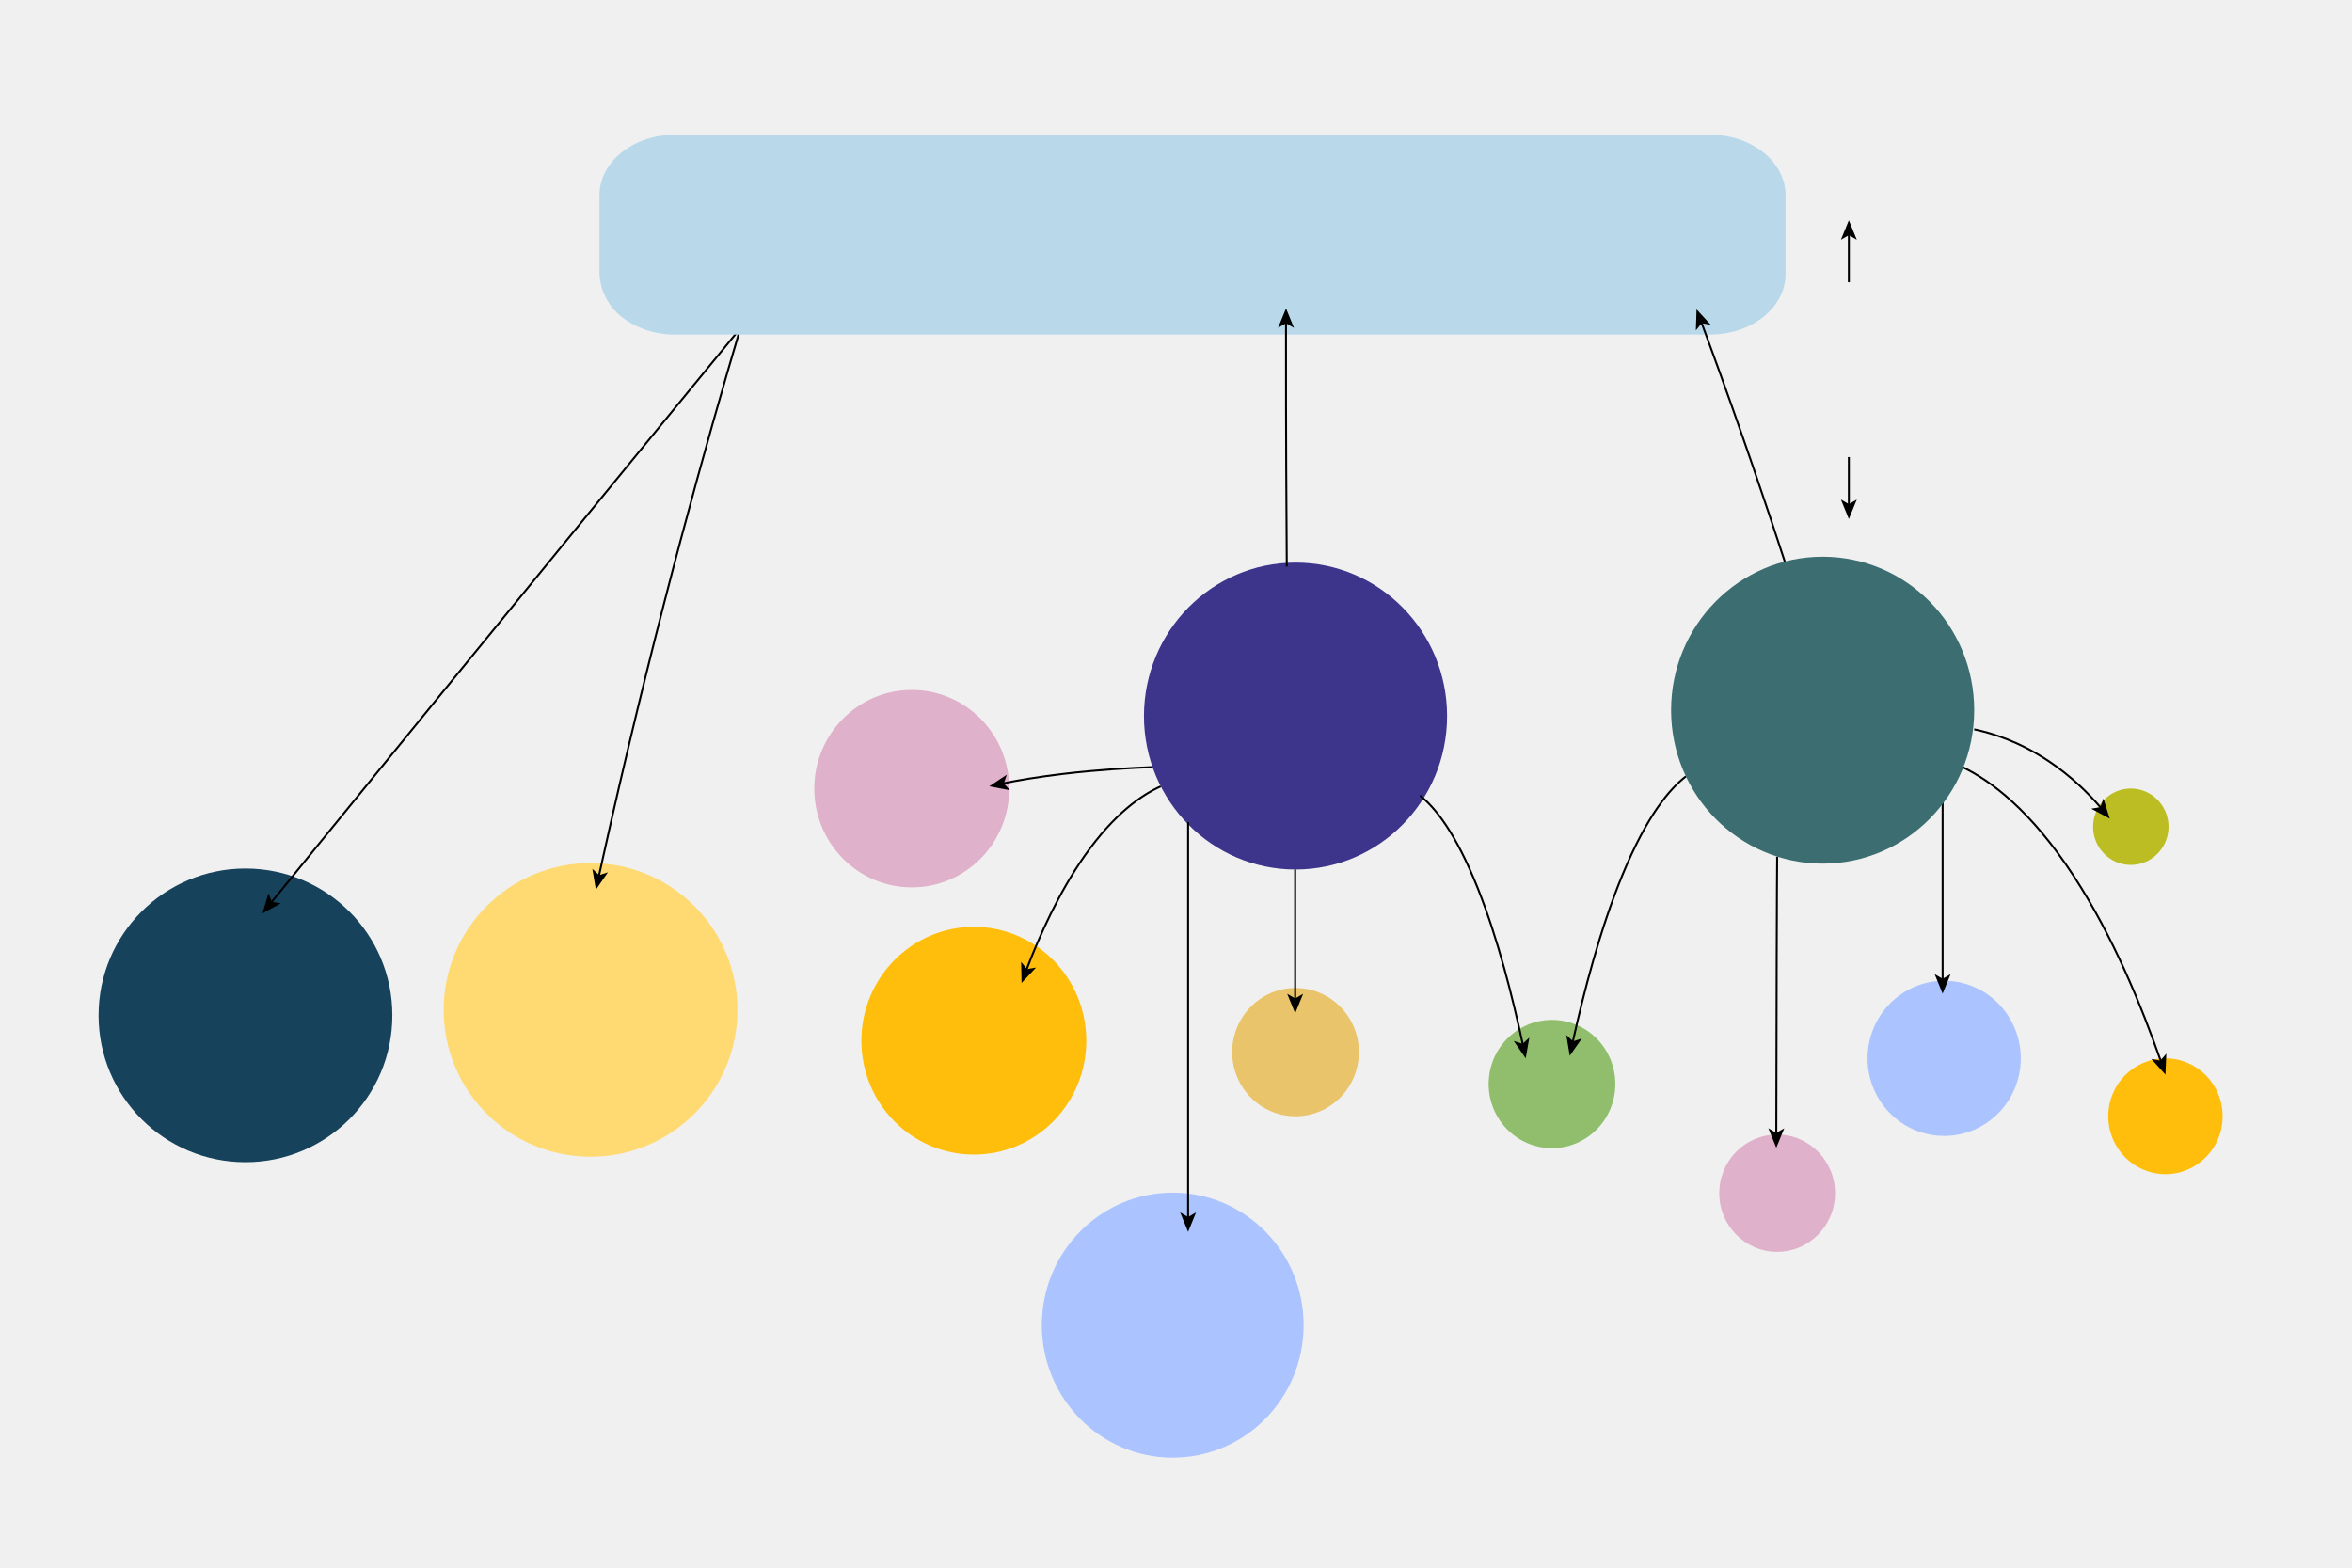
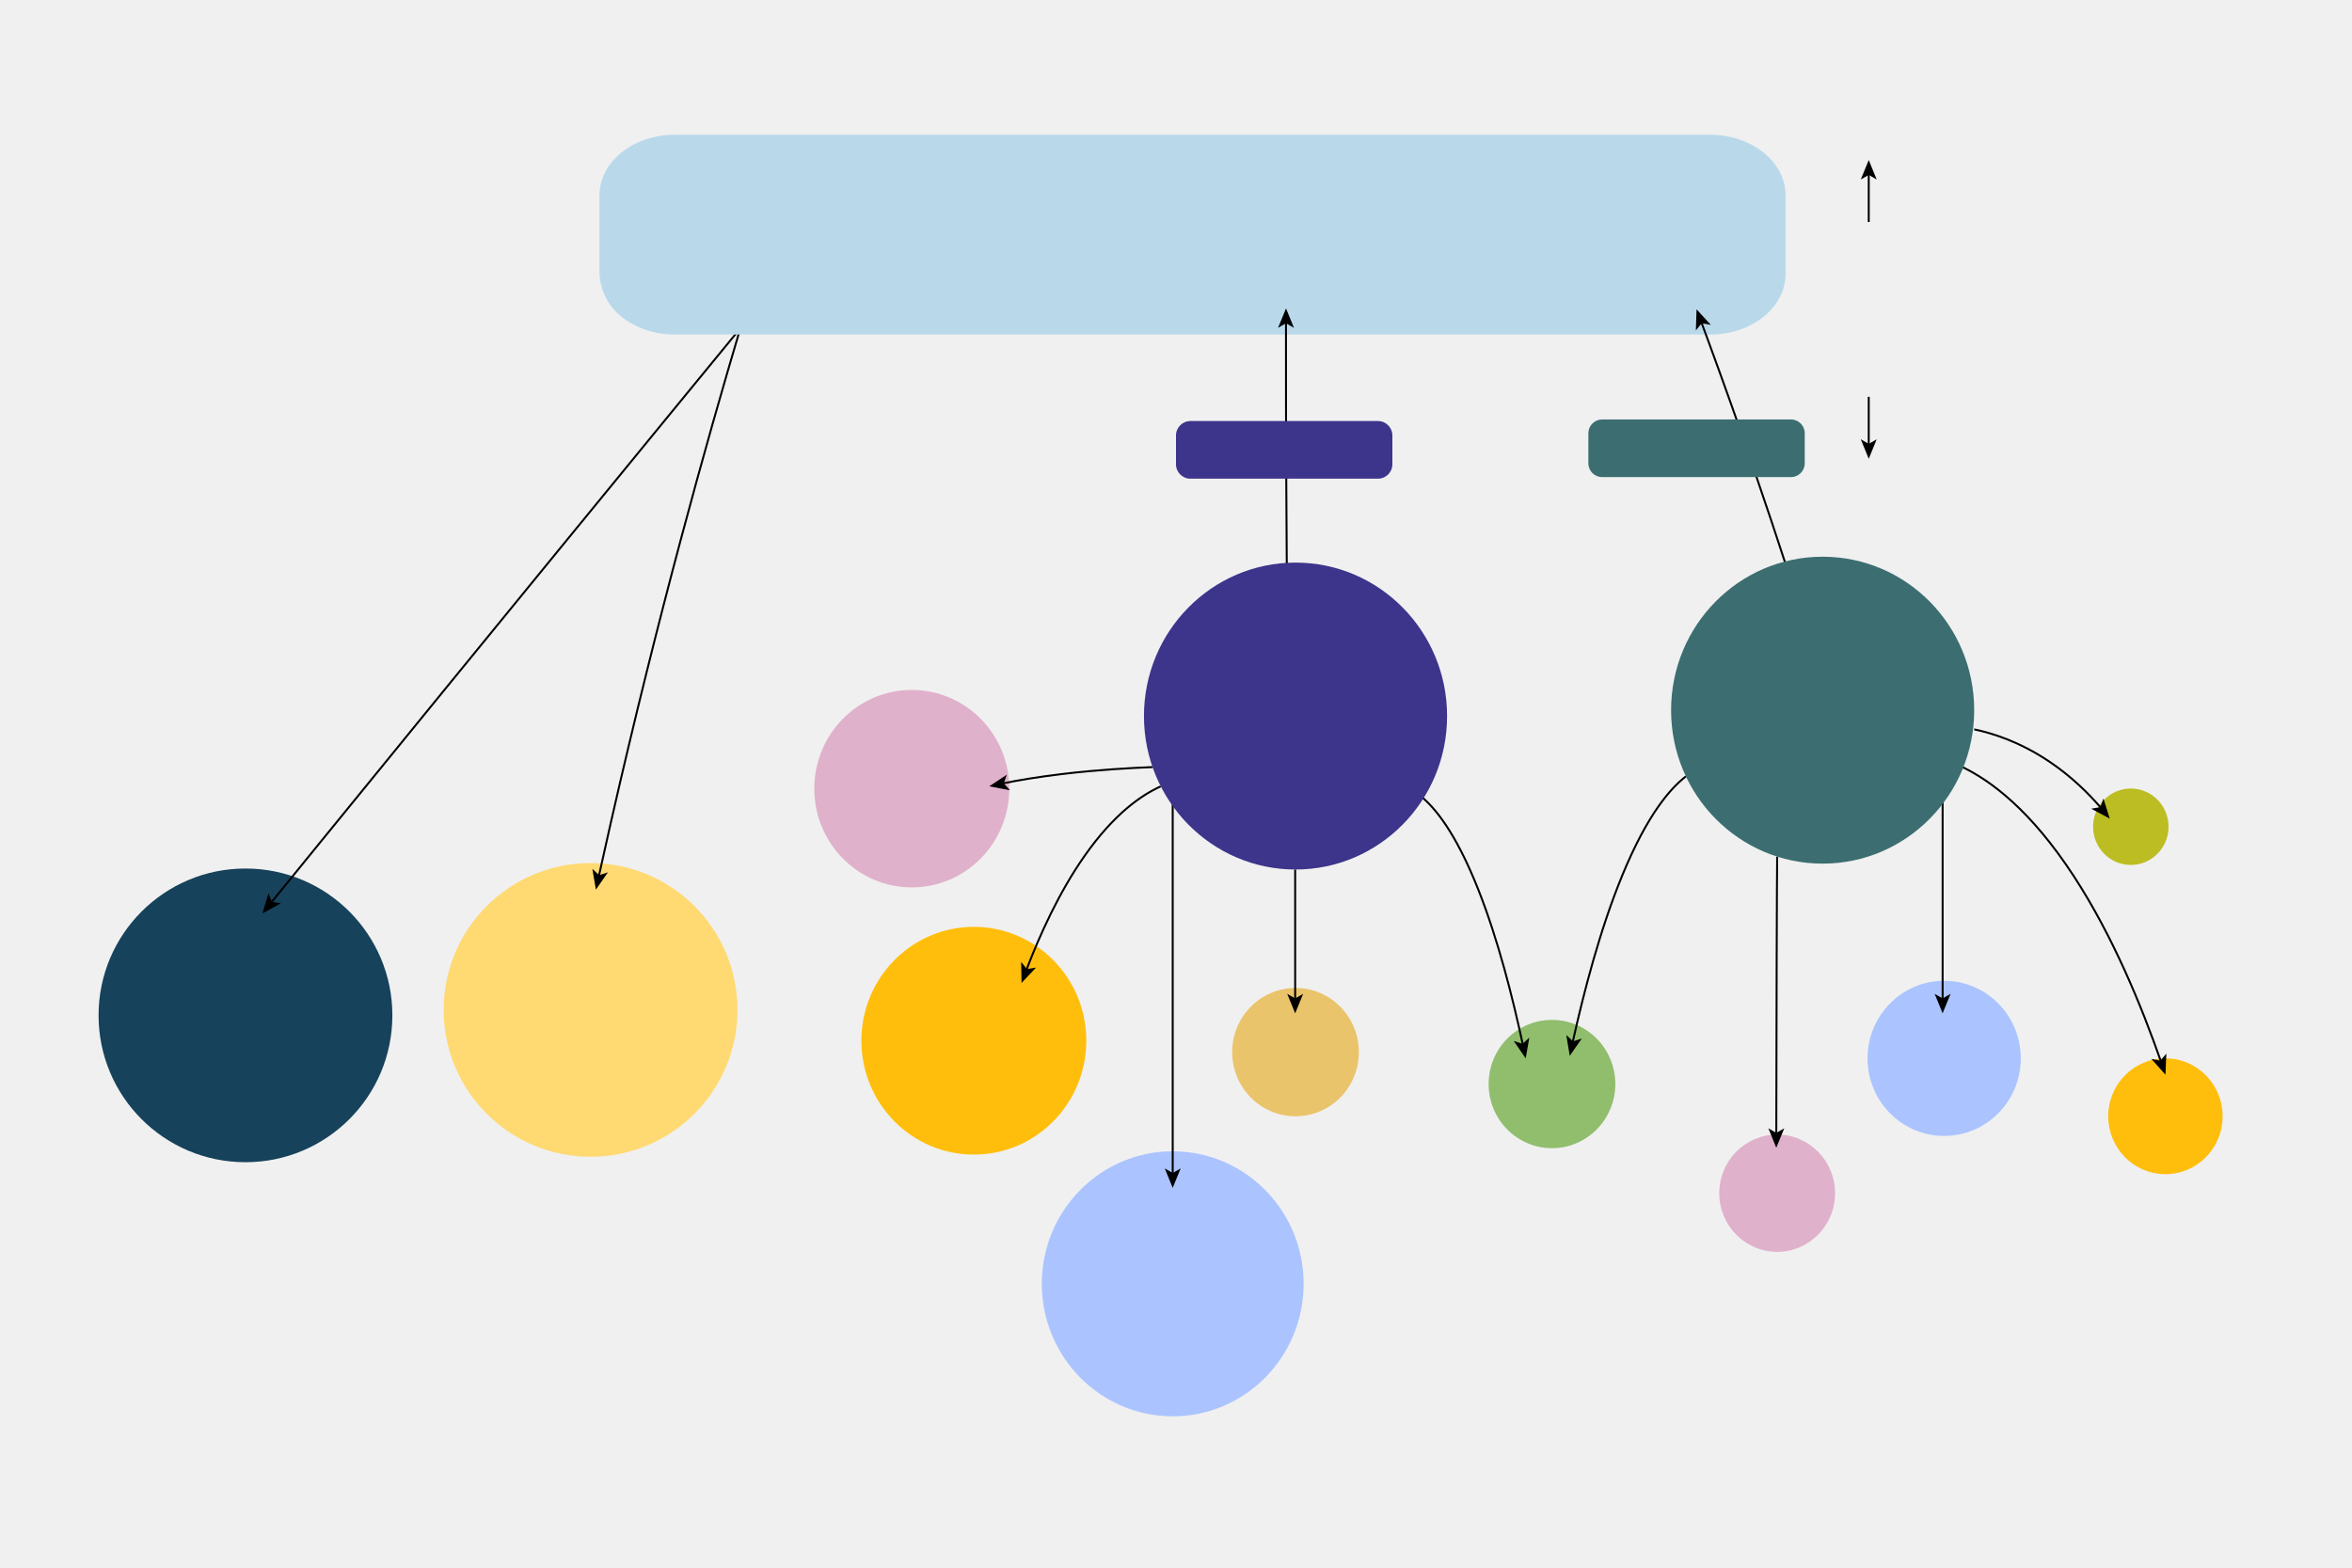
<svg xmlns="http://www.w3.org/2000/svg" id="g-ascri-Artboard_1-group2024-img" baseProfile="tiny" version="1.2" viewBox="0 0 1200 800">
  <g id="Caterpillar_Inc.">
    <path id="p_717.3456713788878" d="M125.24,593.083c-41.386.007-74.942-33.538-74.949-74.924-.007-41.386,33.538-74.942,74.924-74.949h.025c41.386-.007,74.942,33.538,74.949,74.924.007,41.386-33.538,74.942-74.924,74.949h-.025Z" fill="#16425b" />
  </g>
  <g id="Caterpillar_Inc.1" data-name="Caterpillar_Inc.">
    <path id="p_717.34567137888781" data-name="p_717.3456713788878" d="M301.307,590.298c-41.386.007-74.942-33.538-74.949-74.924-.007-41.386,33.538-74.942,74.924-74.949h.025c41.386-.007,74.942,33.538,74.949,74.924.007,41.386-33.538,74.942-74.924,74.949h-.025Z" fill="#ffd972" />
  </g>
  <g>
    <path d="M378.499,166.577c-50.909,62.045-126.177,153.968-215.37,263.573-8.494,10.439-16.759,20.6-24.787,30.474" fill="none" stroke="#000" stroke-miterlimit="10" />
    <polygon points="133.889 466.103 137.012 455.819 138.677 460.216 143.32 460.949 133.889 466.103" />
  </g>
  <g>
    <path d="M377.864,167.074c-17.562,59.022-42.09,146.736-66.117,252.269-2.159,9.484-4.229,18.736-6.212,27.749" fill="none" stroke="#000" stroke-miterlimit="10" />
    <polygon points="304.024 453.988 302.221 443.393 305.675 446.582 310.156 445.162 304.024 453.988" />
  </g>
  <path d="M872.562,170.723H344.28c-3.039.018-7.626-.258-13.047-1.826-.198-.057-.805-.234-1.524-.471,0,0-7.094-2.305-12.606-6.752-10.138-8.18-11.109-18.868-11.257-21.848v-40.165c0-17.064,17.207-30.898,38.433-30.898h528.283c21.226,0,38.433,13.833,38.433,30.898v40.165c0,17.064-17.207,30.898-38.433,30.898Z" fill="#b9d9eb" />
-   <g id="indirect">
-     <g id="Columbia_University_Trust_U_x2F_W_E_Reussner__x28_2023_x29_">
-       <path id="p_687.1397858804936" d="M660.98,443.717c-42.701.005-77.321-35.052-77.325-78.301-.005-43.249,34.608-78.313,77.309-78.318h.016c42.701-.005,77.321,35.052,77.325,78.301.005,43.249-34.608,78.313-77.309,78.318h-.016Z" fill="#3d348b" />
-     </g>
-     <g id="microsoft">
-       <path id="p_949.2711291565297" d="M598.324,743.862c-36.877.008-66.778-30.264-66.786-67.614-.008-37.35,29.88-67.635,66.757-67.643h.029c36.877-.008,66.778,30.264,66.786,67.614.008,37.35-29.88,67.635-66.757,67.643h-.029Z" fill="#abc4ff" />
-     </g>
-     <g id="Alphabet">
-       <path id="p_613.5263539744518" d="M496.857,589.197c-31.687,0-57.374-26.017-57.374-58.11s25.687-58.11,57.374-58.11,57.374,26.017,57.374,58.11-25.687,58.11-57.374,58.11Z" fill="#ffbe0b" />
-     </g>
-     <g id="Amazon">
-       <path id="p_436.09559722526285" d="M465.193,452.842c-27.473,0-49.744-22.557-49.744-50.382s22.271-50.382,49.744-50.382,49.744,22.557,49.744,50.382-22.271,50.382-49.744,50.382Z" fill="#e0b1cb" />
-     </g>
-     <g id="microsoft_uw">
-       <path id="p_716.642426038251" d="M991.918,579.678c-21.589,0-39.09-17.726-39.09-39.592s17.501-39.592,39.09-39.592,39.09,17.726,39.09,39.592-17.501,39.592-39.09,39.592Z" fill="#abc4ff" />
-     </g>
-     <g id="Amazon_uw">
-       <path id="p_743.0202952505553" d="M906.715,638.826c-16.318,0-29.546-13.398-29.546-29.925s13.228-29.925,29.546-29.925,29.546,13.398,29.546,29.925-13.228,29.925-29.546,29.925Z" fill="#e0b1cb" />
-     </g>
-     <g id="Alphabet_uw">
-       <path id="p_836.7981677895087" d="M1104.81,599.193c-16.116,0-29.181-13.233-29.181-29.556s13.065-29.556,29.181-29.556,29.181,13.233,29.181,29.556-13.065,29.556-29.181,29.556Z" fill="#ffbe0b" />
-     </g>
-     <g id="Booking">
-       <path id="p_1012.1771434341059" d="M1087.146,441.388c-10.631,0-19.25-8.729-19.25-19.497s8.618-19.497,19.25-19.497,19.25,8.729,19.25,19.497-8.618,19.497-19.25,19.497Z" fill="#bcbd22" />
-     </g>
-     <g id="Raytheon">
-       <path id="p_1019.8498859454652" d="M660.98,569.638c-17.85,0-32.321-14.656-32.321-32.735s14.47-32.735,32.321-32.735,32.321,14.656,32.321,32.735-14.47,32.735-32.321,32.735Z" fill="#e9c46a" />
-     </g>
+   <g id="microsoft">
+     <path id="p_949.2711291565297" d="M598.324,722.762c-36.877.008-66.778-30.264-66.786-67.614-.008-37.35,29.88-67.635,66.757-67.643h.029c36.877-.008,66.778,30.264,66.786,67.614.008,37.35-29.88,67.635-66.757,67.643h-.029Z" fill="#abc4ff" />
+   </g>
+   <g id="Alphabet">
+     <path id="p_613.5263539744518" d="M496.857,589.197c-31.687,0-57.374-26.017-57.374-58.11s25.687-58.11,57.374-58.11,57.374,26.017,57.374,58.11-25.687,58.11-57.374,58.11Z" fill="#ffbe0b" />
+   </g>
+   <g id="Amazon">
+     <path id="p_436.09559722526285" d="M465.193,452.842c-27.473,0-49.744-22.557-49.744-50.382s22.271-50.382,49.744-50.382,49.744,22.557,49.744,50.382-22.271,50.382-49.744,50.382Z" fill="#e0b1cb" />
+   </g>
+   <g id="microsoft_uw">
+     <path id="p_716.642426038251" d="M991.918,579.678c-21.589,0-39.09-17.726-39.09-39.592s17.501-39.592,39.09-39.592,39.09,17.726,39.09,39.592-17.501,39.592-39.09,39.592Z" fill="#abc4ff" />
+   </g>
+   <g id="Amazon_uw">
+     <path id="p_743.0202952505553" d="M906.715,638.826c-16.318,0-29.546-13.398-29.546-29.925s13.228-29.925,29.546-29.925,29.546,13.398,29.546,29.925-13.228,29.925-29.546,29.925Z" fill="#e0b1cb" />
+   </g>
+   <g id="Alphabet_uw">
+     <path id="p_836.7981677895087" d="M1104.81,599.193c-16.116,0-29.181-13.233-29.181-29.556s13.065-29.556,29.181-29.556,29.181,13.233,29.181,29.556-13.065,29.556-29.181,29.556Z" fill="#ffbe0b" />
+   </g>
+   <g id="Booking">
+     <path id="p_1012.1771434341059" d="M1087.146,441.388c-10.631,0-19.25-8.729-19.25-19.497s8.618-19.497,19.25-19.497,19.25,8.729,19.25,19.497-8.618,19.497-19.25,19.497Z" fill="#bcbd22" />
+   </g>
+   <g id="Raytheon">
+     <path id="p_1019.8498859454652" d="M660.98,569.638c-17.85,0-32.321-14.656-32.321-32.735s14.47-32.735,32.321-32.735,32.321,14.656,32.321,32.735-14.47,32.735-32.321,32.735Z" fill="#e9c46a" />
+   </g>
+   <g>
+     <path d="M656.521,289.104c-.213-27.34-.441-67.813-.405-115.952.002-2.961.005-5.871.009-8.729" fill="none" stroke="#000" stroke-miterlimit="10" />
+     <polygon points="656.137 157.365 660.189 167.32 656.127 164.953 652.059 167.309 656.137 157.365" />
+   </g>
+   <g>
+     <path d="M910.995,287.765c-8.845-27.172-22.318-67.257-39.674-114.45-1.105-3.005-2.195-5.955-3.269-8.848" fill="none" stroke="#000" stroke-miterlimit="10" />
+     <polygon points="865.589 157.852 872.859 165.768 868.227 164.967 865.236 168.594 865.589 157.852" />
+   </g>
+   <g id="Raytheon1" data-name="Raytheon">
+     <path id="p_1019.84988594546521" data-name="p_1019.8498859454652" d="M791.826,585.919c-17.85,0-32.321-14.656-32.321-32.735s14.47-32.735,32.321-32.735,32.321,14.656,32.321,32.735-14.47,32.735-32.321,32.735Z" fill="#90be6d" />
+   </g>
+   <g>
+     <path d="M588.041,391.457c-11.339.428-27.774,1.348-45.7,3.481-12.923,1.537-23.089,3.285-30.712,4.831" fill="none" stroke="#000" stroke-miterlimit="10" />
+     <polygon points="504.729 401.258 513.682 395.312 512.168 399.763 515.284 403.283 504.729 401.258" />
+   </g>
+   <g>
+     <path d="M592.211,401.281c-9.664,4.384-23.671,13.797-38.949,35.625-13.074,18.678-22.838,40.388-29.595,58.072" fill="none" stroke="#000" stroke-miterlimit="10" />
+     <polygon points="521.206 501.593 520.99 490.847 523.935 494.512 528.576 493.77 521.206 501.593" />
+   </g>
+   <g>
+     <path d="M724.56,406.024c7.331,5.859,17.956,18.439,29.545,47.611,10.189,25.647,17.728,55.571,22.866,79.542" fill="none" stroke="#000" stroke-miterlimit="10" />
+     <polygon points="778.422 540.086 772.325 531.235 776.801 532.672 780.267 529.498 778.422 540.086" />
+   </g>
+   <g>
+     <path d="M860.147,396.199c-8.065,6.231-19.754,19.61-32.504,50.635-11.276,27.437-19.601,59.475-25.255,85.044" fill="none" stroke="#000" stroke-miterlimit="10" />
+     <polygon points="800.891 538.777 799.121 528.176 802.565 531.376 807.051 529.97 800.891 538.777" />
+   </g>
+   <g>
+     <path d="M906.715,437.188c-.062,6.491-.152,20.427-.25,52.745-.087,28.625-.151,62.059-.194,88.714" fill="none" stroke="#000" stroke-miterlimit="10" />
+     <polygon points="906.259 585.707 902.215 575.749 906.276 578.118 910.345 575.766 906.259 585.707" />
+   </g>
+   <g>
+     <path d="M1001.457,391.543c14.067,6.854,34.455,21.572,56.694,55.701,19.88,30.509,34.503,66.19,44.37,94.465" fill="none" stroke="#000" stroke-miterlimit="10" />
+     <polygon points="1104.81 548.385 1097.625 540.392 1102.248 541.242 1105.277 537.647 1104.81 548.385" />
+   </g>
+   <g>
+     <path d="M1007.247,372.2c9.412,1.991,23.055,6.266,37.935,16.181,11.458,7.634,20.306,16.383,26.759,23.911" fill="none" stroke="#000" stroke-miterlimit="10" />
+     <polygon points="1076.404 417.761 1066.933 412.68 1071.571 411.911 1073.2 407.502 1076.404 417.761" />
+   </g>
+   <g>
+     <path d="M660.803,443.717v26.062c0,12.893,0,27.76,0,40.265" fill="none" stroke="#000" stroke-miterlimit="10" />
+     <polygon points="660.803 517.101 656.738 507.152 660.803 509.513 664.868 507.152 660.803 517.101" />
+   </g>
+   <g>
+     <path d="M991.133,402.754c0,4.997,0,15.727,0,40.609v66.677" fill="none" stroke="#000" stroke-miterlimit="10" />
+     <polygon points="991.133 517.101 987.068 507.152 991.133 509.513 995.198 507.152 991.133 517.101" />
+   </g>
+   <g>
+     <path d="M953.437,81.662v31.612" fill="#fff" />
    <g>
-       <path d="M656.521,289.104c-.213-27.34-.441-67.813-.405-115.952.002-2.961.005-5.871.009-8.729" fill="none" stroke="#000" stroke-miterlimit="10" />
-       <polygon points="656.137 157.365 660.189 167.32 656.127 164.953 652.059 167.309 656.137 157.365" />
-     </g>
-     <g>
-       <path d="M910.995,287.765c-8.845-27.172-22.318-67.257-39.674-114.45-1.105-3.005-2.195-5.955-3.269-8.848" fill="none" stroke="#000" stroke-miterlimit="10" />
-       <polygon points="865.589 157.852 872.859 165.768 868.227 164.967 865.236 168.594 865.589 157.852" />
-     </g>
-     <g id="Raytheon1" data-name="Raytheon">
-       <path id="p_1019.84988594546521" data-name="p_1019.8498859454652" d="M791.826,585.919c-17.85,0-32.321-14.656-32.321-32.735s14.47-32.735,32.321-32.735,32.321,14.656,32.321,32.735-14.47,32.735-32.321,32.735Z" fill="#90be6d" />
-     </g>
-     <g>
-       <path d="M588.041,391.457c-11.339.428-27.774,1.348-45.7,3.481-12.923,1.537-23.089,3.285-30.712,4.831" fill="none" stroke="#000" stroke-miterlimit="10" />
-       <polygon points="504.729 401.258 513.682 395.312 512.168 399.763 515.284 403.283 504.729 401.258" />
-     </g>
-     <g>
-       <path d="M592.211,401.281c-9.664,4.384-23.671,13.797-38.949,35.625-13.074,18.678-22.838,40.388-29.595,58.072" fill="none" stroke="#000" stroke-miterlimit="10" />
-       <polygon points="521.206 501.593 520.99 490.847 523.935 494.512 528.576 493.77 521.206 501.593" />
-     </g>
-     <g>
-       <path d="M724.56,406.024c7.331,5.859,17.956,18.439,29.545,47.611,10.189,25.647,17.728,55.571,22.866,79.542" fill="none" stroke="#000" stroke-miterlimit="10" />
-       <polygon points="778.422 540.086 772.325 531.235 776.801 532.672 780.267 529.498 778.422 540.086" />
-     </g>
-     <g>
-       <path d="M606.175,419.536v74.257c0,41.337,0,89.798,0,127.775" fill="none" stroke="#000" stroke-miterlimit="10" />
-       <polygon points="606.175 628.628 602.11 618.679 606.175 621.039 610.24 618.679 606.175 628.628" />
-     </g>
-     <g>
-       <path d="M860.147,396.199c-8.065,6.231-19.754,19.61-32.504,50.635-11.276,27.437-19.601,59.475-25.255,85.044" fill="none" stroke="#000" stroke-miterlimit="10" />
-       <polygon points="800.891 538.777 799.121 528.176 802.565 531.376 807.051 529.97 800.891 538.777" />
-     </g>
-     <g>
-       <path d="M906.715,437.188c-.062,6.491-.152,20.427-.25,52.745-.087,28.625-.151,62.059-.194,88.714" fill="none" stroke="#000" stroke-miterlimit="10" />
-       <polygon points="906.259 585.707 902.215 575.749 906.276 578.118 910.345 575.766 906.259 585.707" />
-     </g>
-     <g>
-       <path d="M1001.457,391.543c14.067,6.854,34.455,21.572,56.694,55.701,19.88,30.509,34.503,66.19,44.37,94.465" fill="none" stroke="#000" stroke-miterlimit="10" />
-       <polygon points="1104.81 548.385 1097.625 540.392 1102.248 541.242 1105.277 537.647 1104.81 548.385" />
-     </g>
-     <g>
-       <path d="M1007.247,372.2c9.412,1.991,23.055,6.266,37.935,16.181,11.458,7.634,20.306,16.383,26.759,23.911" fill="none" stroke="#000" stroke-miterlimit="10" />
-       <polygon points="1076.404 417.761 1066.933 412.68 1071.571 411.911 1073.2 407.502 1076.404 417.761" />
-     </g>
-     <g>
-       <path d="M660.803,443.717v26.062c0,12.893,0,27.76,0,40.265" fill="none" stroke="#000" stroke-miterlimit="10" />
-       <polygon points="660.803 517.101 656.738 507.152 660.803 509.513 664.868 507.152 660.803 517.101" />
-     </g>
-     <g>
-       <path d="M991.133,402.754v37.045c0,19.359,0,41.85,0,60.207" fill="none" stroke="#000" stroke-miterlimit="10" />
-       <polygon points="991.133 507.067 987.068 497.118 991.133 499.478 995.198 497.118 991.133 507.067" />
-     </g>
-     <g id="Columbia_University_Tr_Uw_For_P60266007__x28_2023_x29_">
-       <path id="p_902.0955334450956" d="M929.921,440.718c-42.701.005-77.321-35.052-77.325-78.301-.005-43.249,34.608-78.313,77.309-78.318h.016c42.701-.005,77.321,35.052,77.325,78.301.005,43.249-34.608,78.313-77.309,78.318h-.016Z" fill="#3c6e71" />
+       <path d="M953.437,88.722v24.551" fill="none" stroke="#000" stroke-miterlimit="10" />
+       <polygon points="953.437 81.662 949.372 91.611 953.437 89.25 957.502 91.611 953.437 81.662" />
    </g>
  </g>
  <g>
-     <path d="M943.293,112.411v31.612" fill="#fff" />
+     <path d="M953.437,234.115v-31.612" fill="#fff" />
    <g>
-       <path d="M943.293,119.471v24.551" fill="none" stroke="#000" stroke-miterlimit="10" />
-       <polygon points="943.293 112.411 939.228 122.36 943.293 119.999 947.357 122.36 943.293 112.411" />
+       <path d="M953.437,227.054v-24.551" fill="none" stroke="#000" stroke-miterlimit="10" />
+       <polygon points="953.437 234.115 957.503 224.166 953.437 226.527 949.373 224.166 953.437 234.115" />
    </g>
  </g>
  <g>
-     <path d="M943.293,264.864v-31.612" fill="#fff" />
-     <g>
-       <path d="M943.293,257.803v-24.551" fill="none" stroke="#000" stroke-miterlimit="10" />
-       <polygon points="943.293 264.864 947.358 254.915 943.293 257.275 939.229 254.915 943.293 264.864" />
-     </g>
+     <path d="M598.324,599.122v-212.301" fill="none" stroke="#000" stroke-miterlimit="10" />
+     <polygon points="598.324 606.182 602.389 596.233 598.324 598.594 594.26 596.233 598.324 606.182" />
+   </g>
+   <g id="Columbia_University_Trust_U_x2F_W_E_Reussner__x28_2023_x29_">
+     <path id="p_687.1397858804936" d="M660.98,443.717c-42.701.005-77.321-35.052-77.325-78.301-.005-43.249,34.608-78.313,77.309-78.318h.016c42.701-.005,77.321,35.052,77.325,78.301s-34.608,78.313-77.309,78.318h-.016Z" fill="#3d348b" />
+   </g>
+   <rect x="600" y="214.861" width="110.395" height="29.411" rx="7.341" ry="7.341" fill="#3d348b" />
+   <rect x="810.391" y="214.052" width="110.395" height="29.411" rx="7.033" ry="7.033" fill="#3c6e71" />
+   <g id="Columbia_University_Tr_Uw_For_P60266007__x28_2023_x29_">
+     <path id="p_902.0955334450956" d="M929.921,440.718c-42.701.005-77.321-35.052-77.325-78.301-.005-43.249,34.608-78.313,77.309-78.318h.016c42.701-.005,77.321,35.052,77.325,78.301.005,43.249-34.608,78.313-77.309,78.318h-.016Z" fill="#3c6e71" />
  </g>
  <style>
#g-ascri-Artboard_1-group2024-img rect, #g-ascri-Artboard_1-group2024-img circle, #g-ascri-Artboard_1-group2024-img path, #g-ascri-Artboard_1-group2024-img line, #g-ascri-Artboard_1-group2024-img polyline, #g-ascri-Artboard_1-group2024-img polygon { vector-effect: non-scaling-stroke; }
</style>
</svg>
